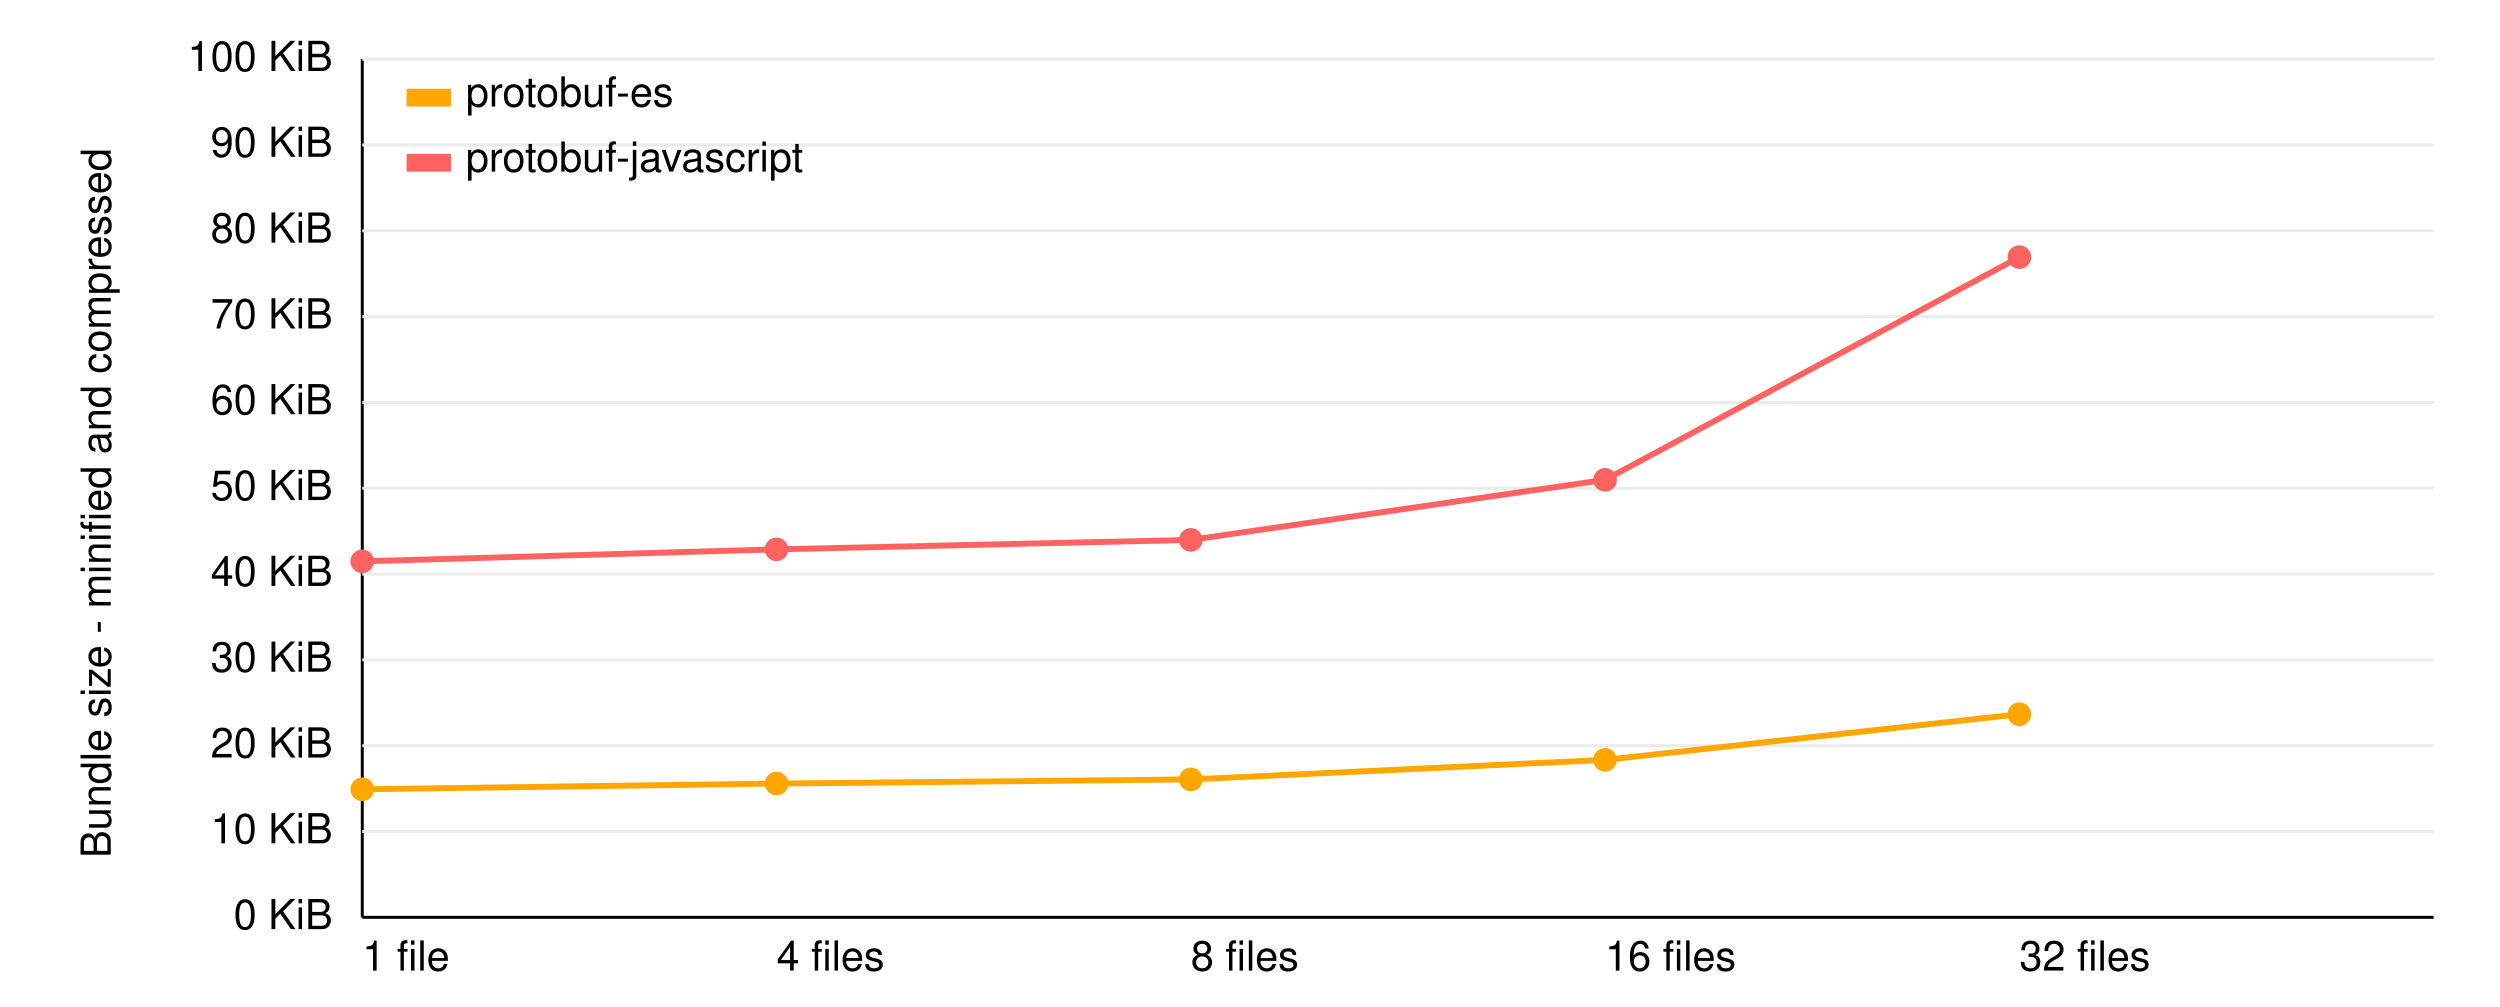
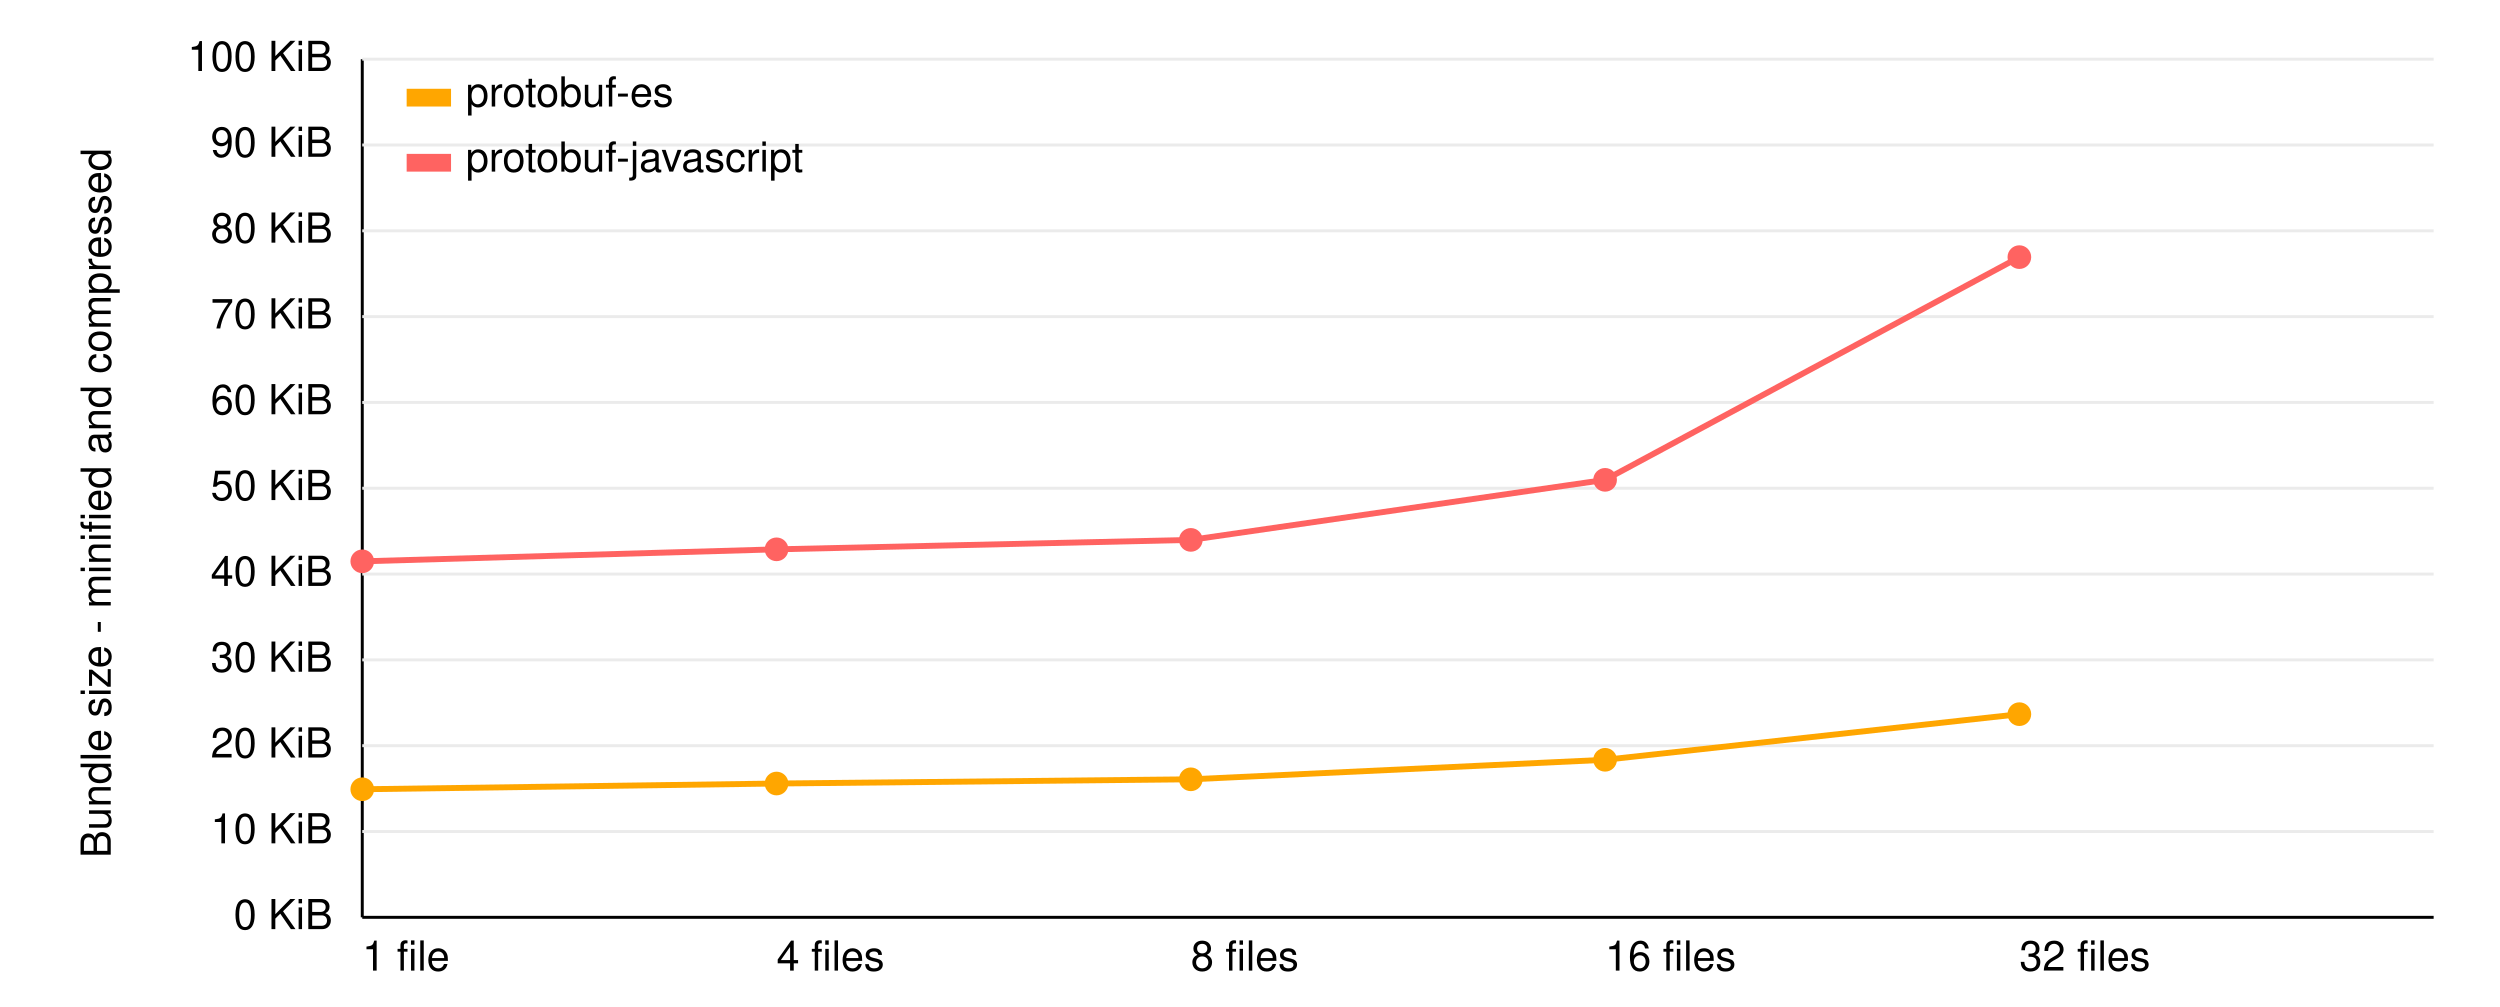
<svg xmlns="http://www.w3.org/2000/svg" version="1.1" width="820px" height="330px" viewBox="0 0 820 340" class="chart">
  <style>
      
      text {
        font: 14px Verdana, Helvetica, Arial, sans-serif;
      }
      
    </style>
  <g transform="translate(110,310)">
    <line y1="0" x2="700" stroke="black" />
    <text x="0" y="18" text-anchor="start">1 file</text>
    <text x="140" y="18" text-anchor="start">4 files</text>
    <text x="280" y="18" text-anchor="start">8 files</text>
    <text x="420" y="18" text-anchor="start">16 files</text>
    <text x="560" y="18" text-anchor="start">32 files</text>
  </g>
  <g transform="translate(110, 20)">
    <line x1="0" x2="0" y1="0" y2="290" stroke="black" />
    <g transform="rotate(-90), translate(-150,-85)">
      <text text-anchor="middle">Bundle size - minified and compressed</text>
    </g>
    <text x="-10" y="4" text-anchor="end">100 KiB</text>
    <line x1="0" x2="700" y1="0" y2="0" stroke="#ebebeb" />
    <text x="-10" y="33" text-anchor="end">90 KiB</text>
    <line x1="0" x2="700" y1="29" y2="29" stroke="#ebebeb" />
    <text x="-10" y="62" text-anchor="end">80 KiB</text>
    <line x1="0" x2="700" y1="58" y2="58" stroke="#ebebeb" />
    <text x="-10" y="91" text-anchor="end">70 KiB</text>
    <line x1="0" x2="700" y1="87" y2="87" stroke="#ebebeb" />
    <text x="-10" y="120" text-anchor="end">60 KiB</text>
    <line x1="0" x2="700" y1="116" y2="116" stroke="#ebebeb" />
    <text x="-10" y="149" text-anchor="end">50 KiB</text>
    <line x1="0" x2="700" y1="145" y2="145" stroke="#ebebeb" />
    <text x="-10" y="178" text-anchor="end">40 KiB</text>
    <line x1="0" x2="700" y1="174" y2="174" stroke="#ebebeb" />
    <text x="-10" y="207" text-anchor="end">30 KiB</text>
    <line x1="0" x2="700" y1="203" y2="203" stroke="#ebebeb" />
    <text x="-10" y="236" text-anchor="end">20 KiB</text>
    <line x1="0" x2="700" y1="232" y2="232" stroke="#ebebeb" />
    <text x="-10" y="265" text-anchor="end">10 KiB</text>
    <line x1="0" x2="700" y1="261" y2="261" stroke="#ebebeb" />
    <text x="-10" y="294" text-anchor="end">0 KiB</text>
  </g>
  <g transform="translate(110, 20)">
-     <polyline fill="none" stroke="#ffa600" stroke-width="2" points="0,246.727 140,244.798 280,243.396 420,236.786 560,221.363">
+     <polyline fill="none" stroke="#ffa600" stroke-width="2" points="0,246.721 140,244.784 280,243.359 420,236.761 560,221.343">
    </polyline>
-     <circle cx="0" cy="246.727" r="4" fill="#ffa600" />
-     <circle cx="140" cy="244.798" r="4" fill="#ffa600" />
-     <circle cx="280" cy="243.396" r="4" fill="#ffa600" />
-     <circle cx="420" cy="236.786" r="4" fill="#ffa600" />
-     <circle cx="560" cy="221.363" r="4" fill="#ffa600" />
+     <circle cx="0" cy="246.721" r="4" fill="#ffa600" />
+     <circle cx="140" cy="244.784" r="4" fill="#ffa600" />
+     <circle cx="280" cy="243.359" r="4" fill="#ffa600" />
+     <circle cx="420" cy="236.761" r="4" fill="#ffa600" />
+     <circle cx="560" cy="221.343" r="4" fill="#ffa600" />
  </g>
  <g transform="translate(110, 20)">
    <polyline fill="none" stroke="#ff6361" stroke-width="2" points="0,169.692 140,165.64 280,162.451 420,142.157 560,66.893">
    </polyline>
    <circle cx="0" cy="169.692" r="4" fill="#ff6361" />
    <circle cx="140" cy="165.64" r="4" fill="#ff6361" />
    <circle cx="280" cy="162.451" r="4" fill="#ff6361" />
    <circle cx="420" cy="142.157" r="4" fill="#ff6361" />
    <circle cx="560" cy="66.893" r="4" fill="#ff6361" />
  </g>
  <g transform="translate(125, 30)">
    <g transform="translate(0, 0)">
      <rect width="15" height="6" fill="#ffa600" />
      <text x="20" y="6">protobuf-es</text>
    </g>
    <g transform="translate(0, 22)">
      <rect width="15" height="6" fill="#ff6361" />
      <text x="20" y="6">protobuf-javascript</text>
    </g>
  </g>
</svg>
